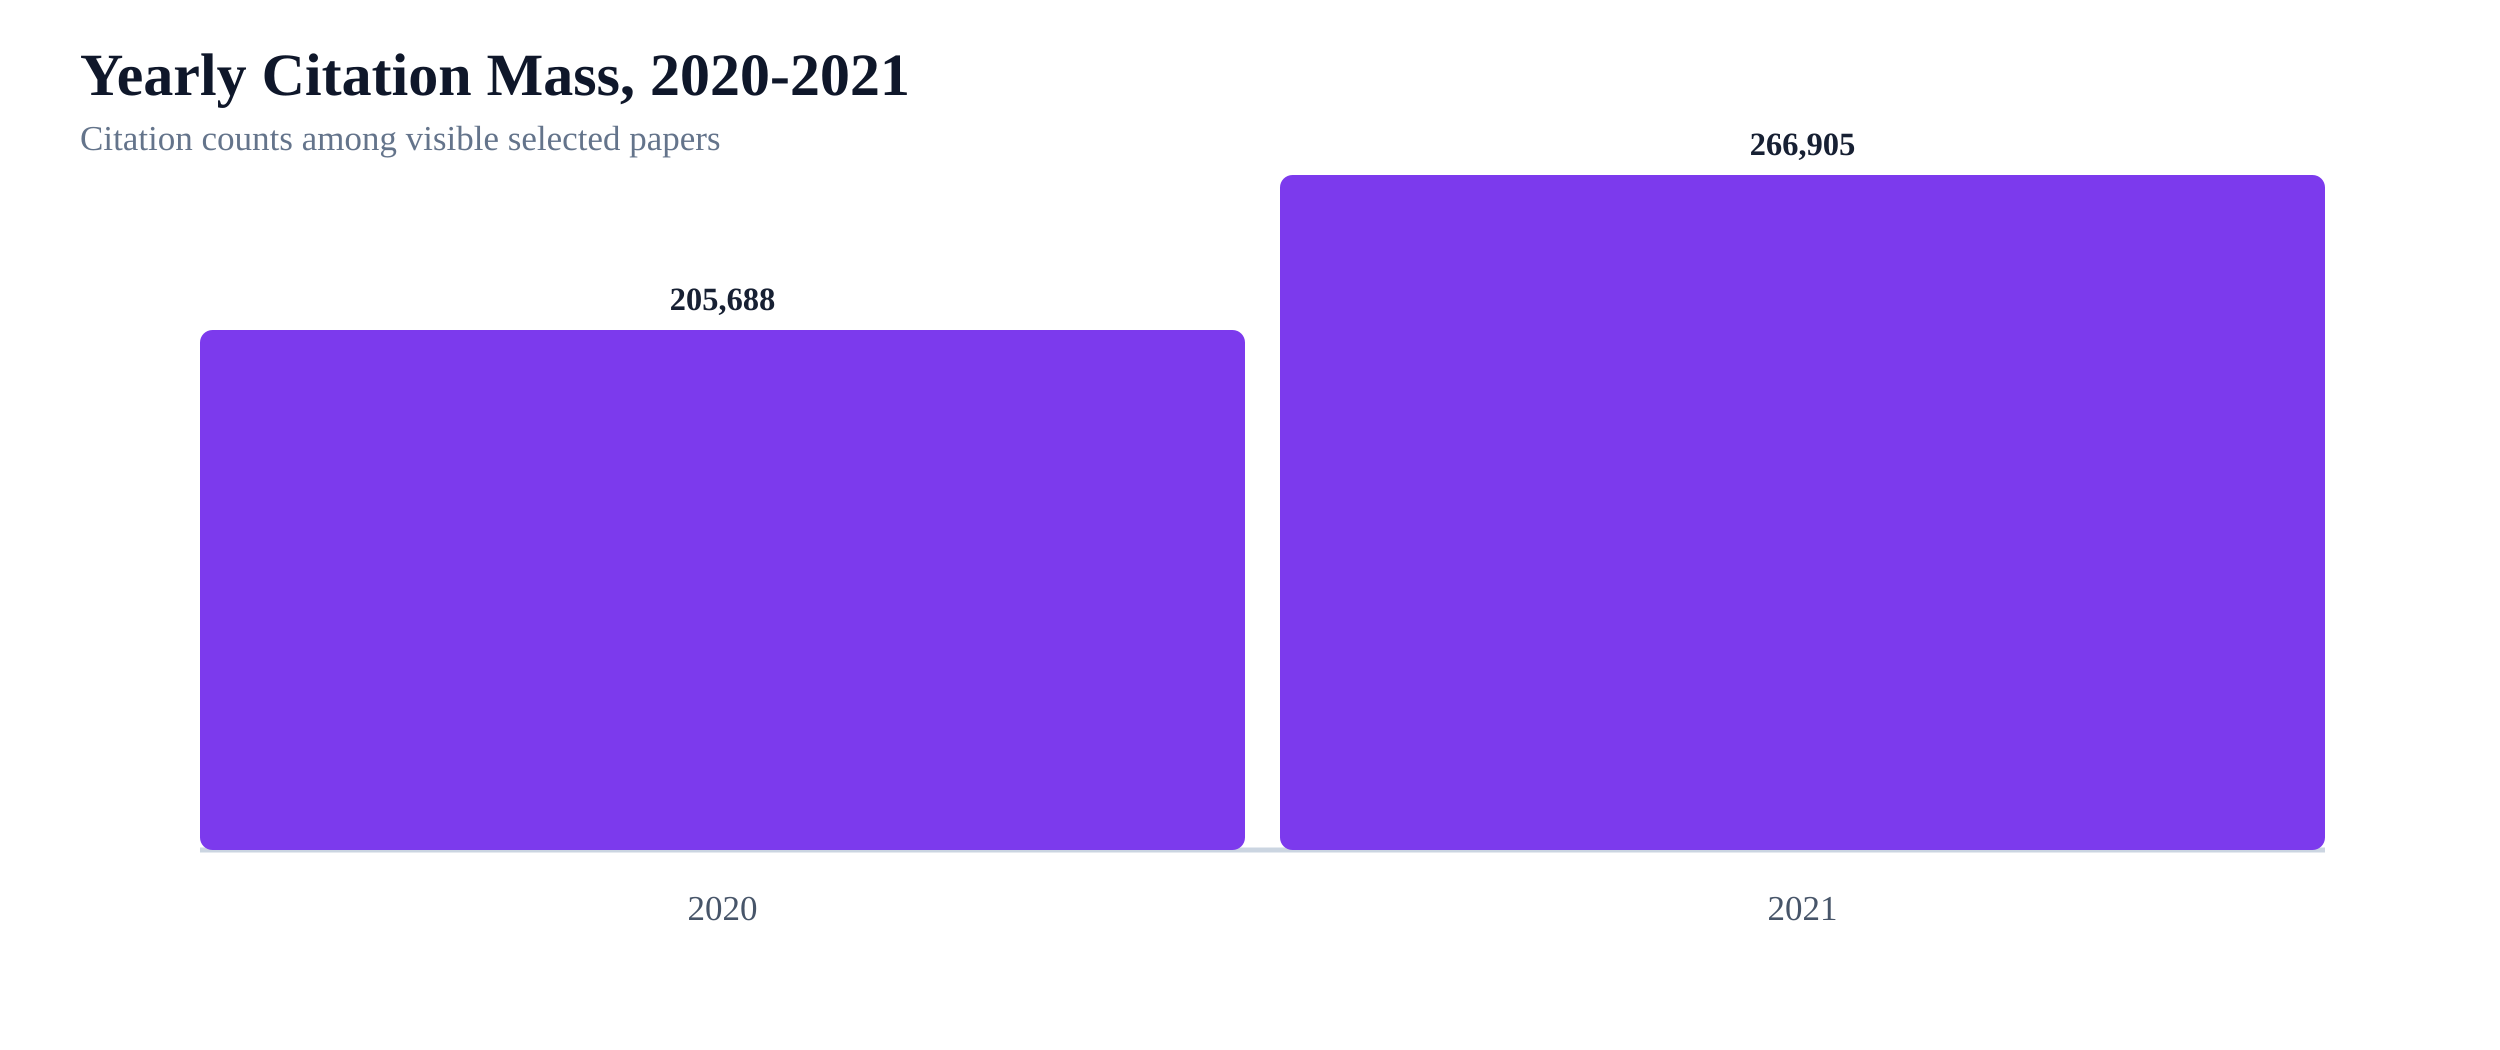
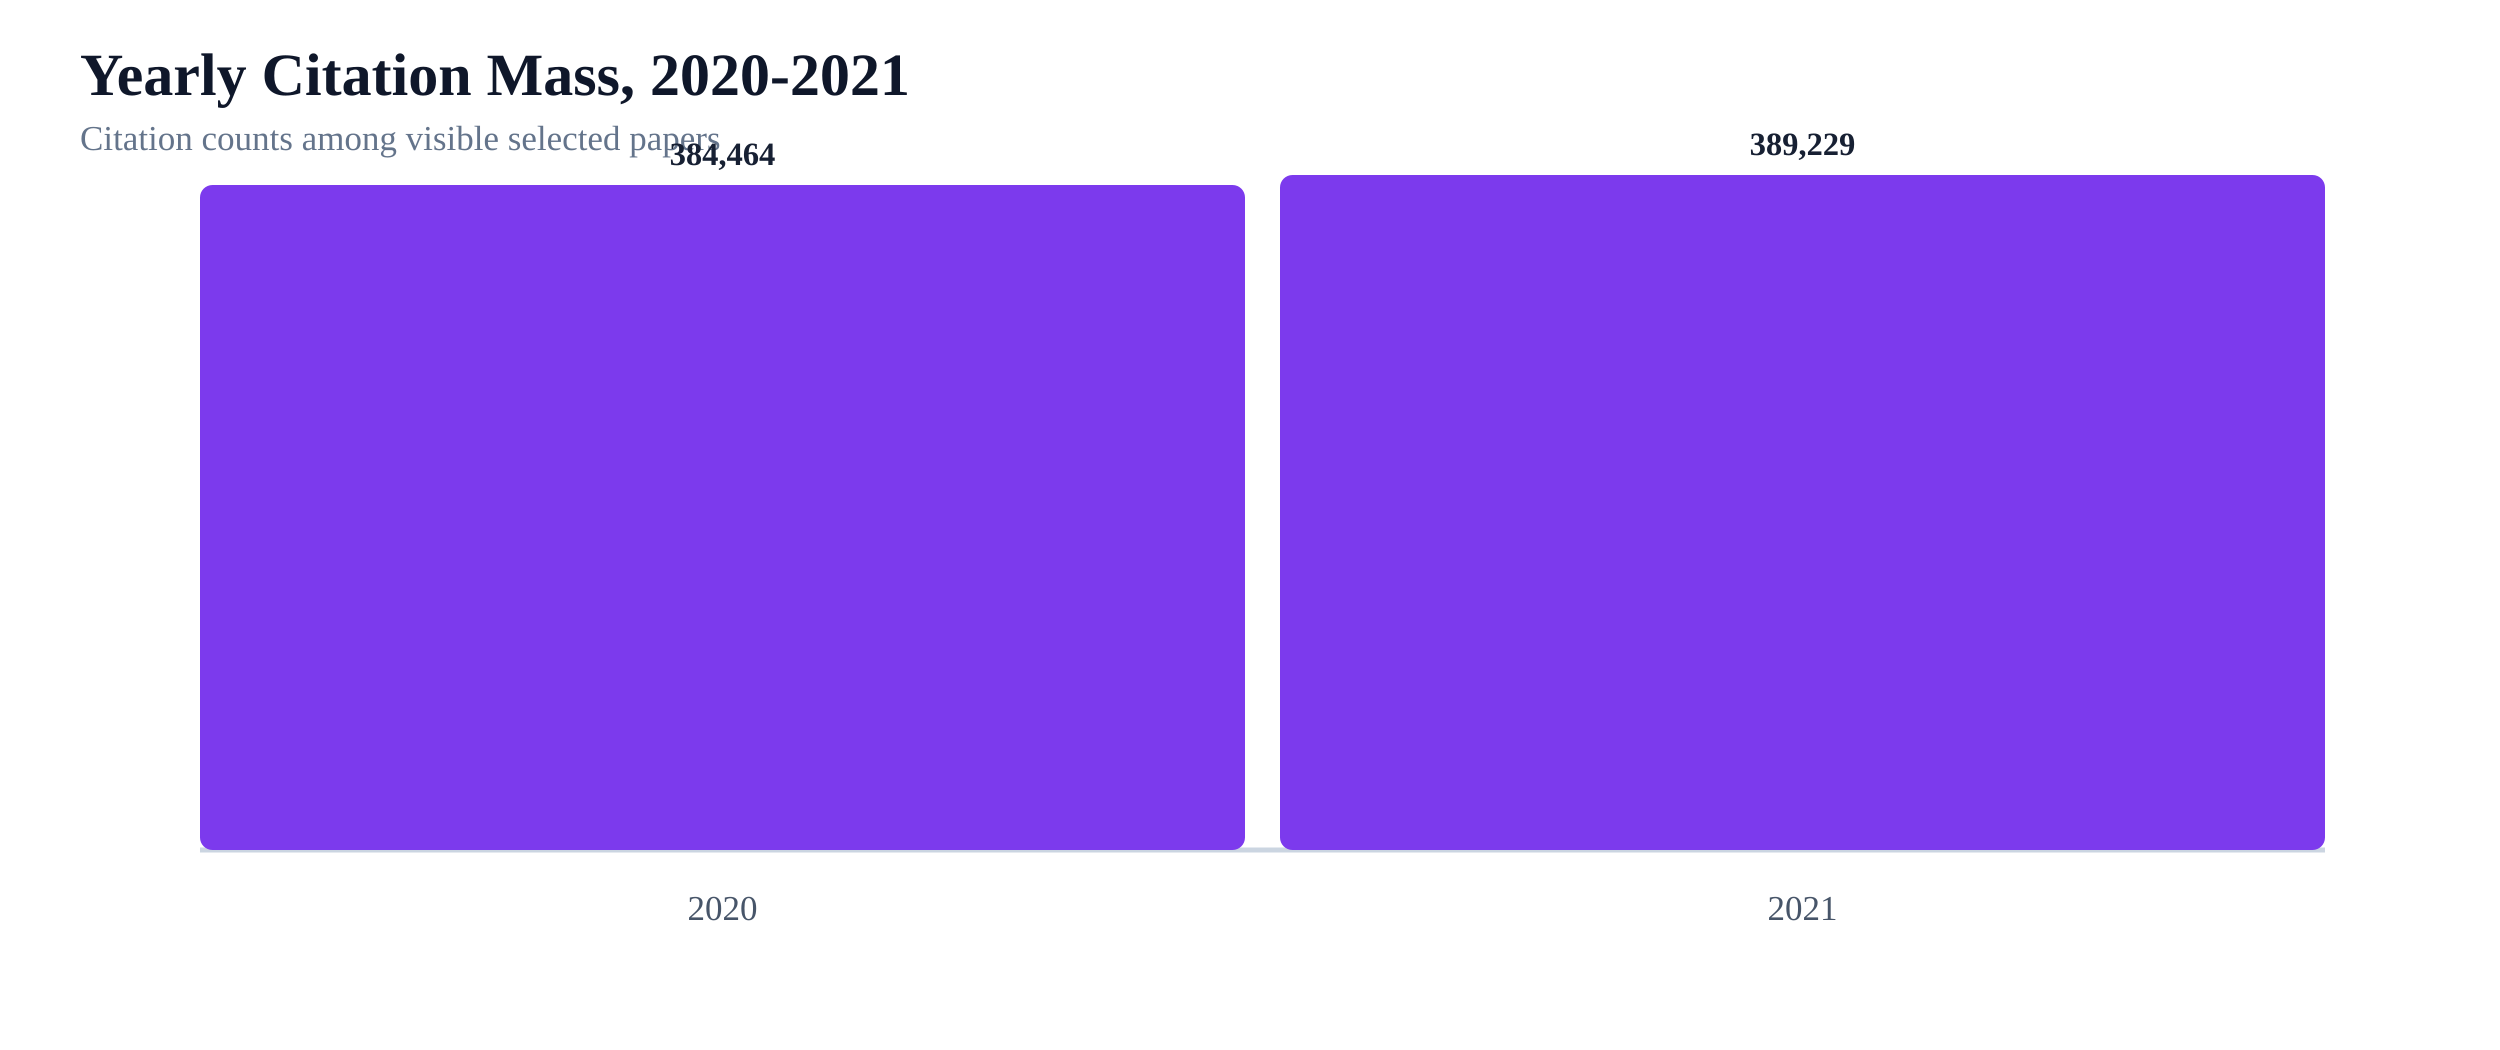
<svg xmlns="http://www.w3.org/2000/svg" width="1000" height="420" viewBox="0 0 1000 420" role="img" aria-label="Yearly citation mass 2020-2021">
  <rect width="100%" height="100%" fill="#ffffff" />
  <text x="32" y="38" fill="#0f172a" font-size="24" font-weight="800">Yearly Citation Mass, 2020-2021</text>
  <text x="32" y="60" fill="#64748b" font-size="14">Citation counts among visible selected papers</text>
  <line x1="80" y1="340" x2="930" y2="340" stroke="#cbd5e1" stroke-width="2" />
-   <rect x="80" y="132" width="418" height="208" rx="5" fill="#7c3aed" />
+   <rect x="80" y="74" width="418" height="266" rx="5" fill="#7c3aed" />
  <text x="289.0" y="368" text-anchor="middle" fill="#475569" font-size="14">2020</text>
-   <text x="289.0" y="124" text-anchor="middle" fill="#172033" font-size="13" font-weight="700">205,688</text>
+   <text x="289.0" y="66" text-anchor="middle" fill="#172033" font-size="13" font-weight="700">384,464</text>
  <rect x="512" y="70" width="418" height="270" rx="5" fill="#7c3aed" />
  <text x="721.0" y="368" text-anchor="middle" fill="#475569" font-size="14">2021</text>
-   <text x="721.0" y="62" text-anchor="middle" fill="#172033" font-size="13" font-weight="700">266,905</text>
+   <text x="721.0" y="62" text-anchor="middle" fill="#172033" font-size="13" font-weight="700">389,229</text>
</svg>
